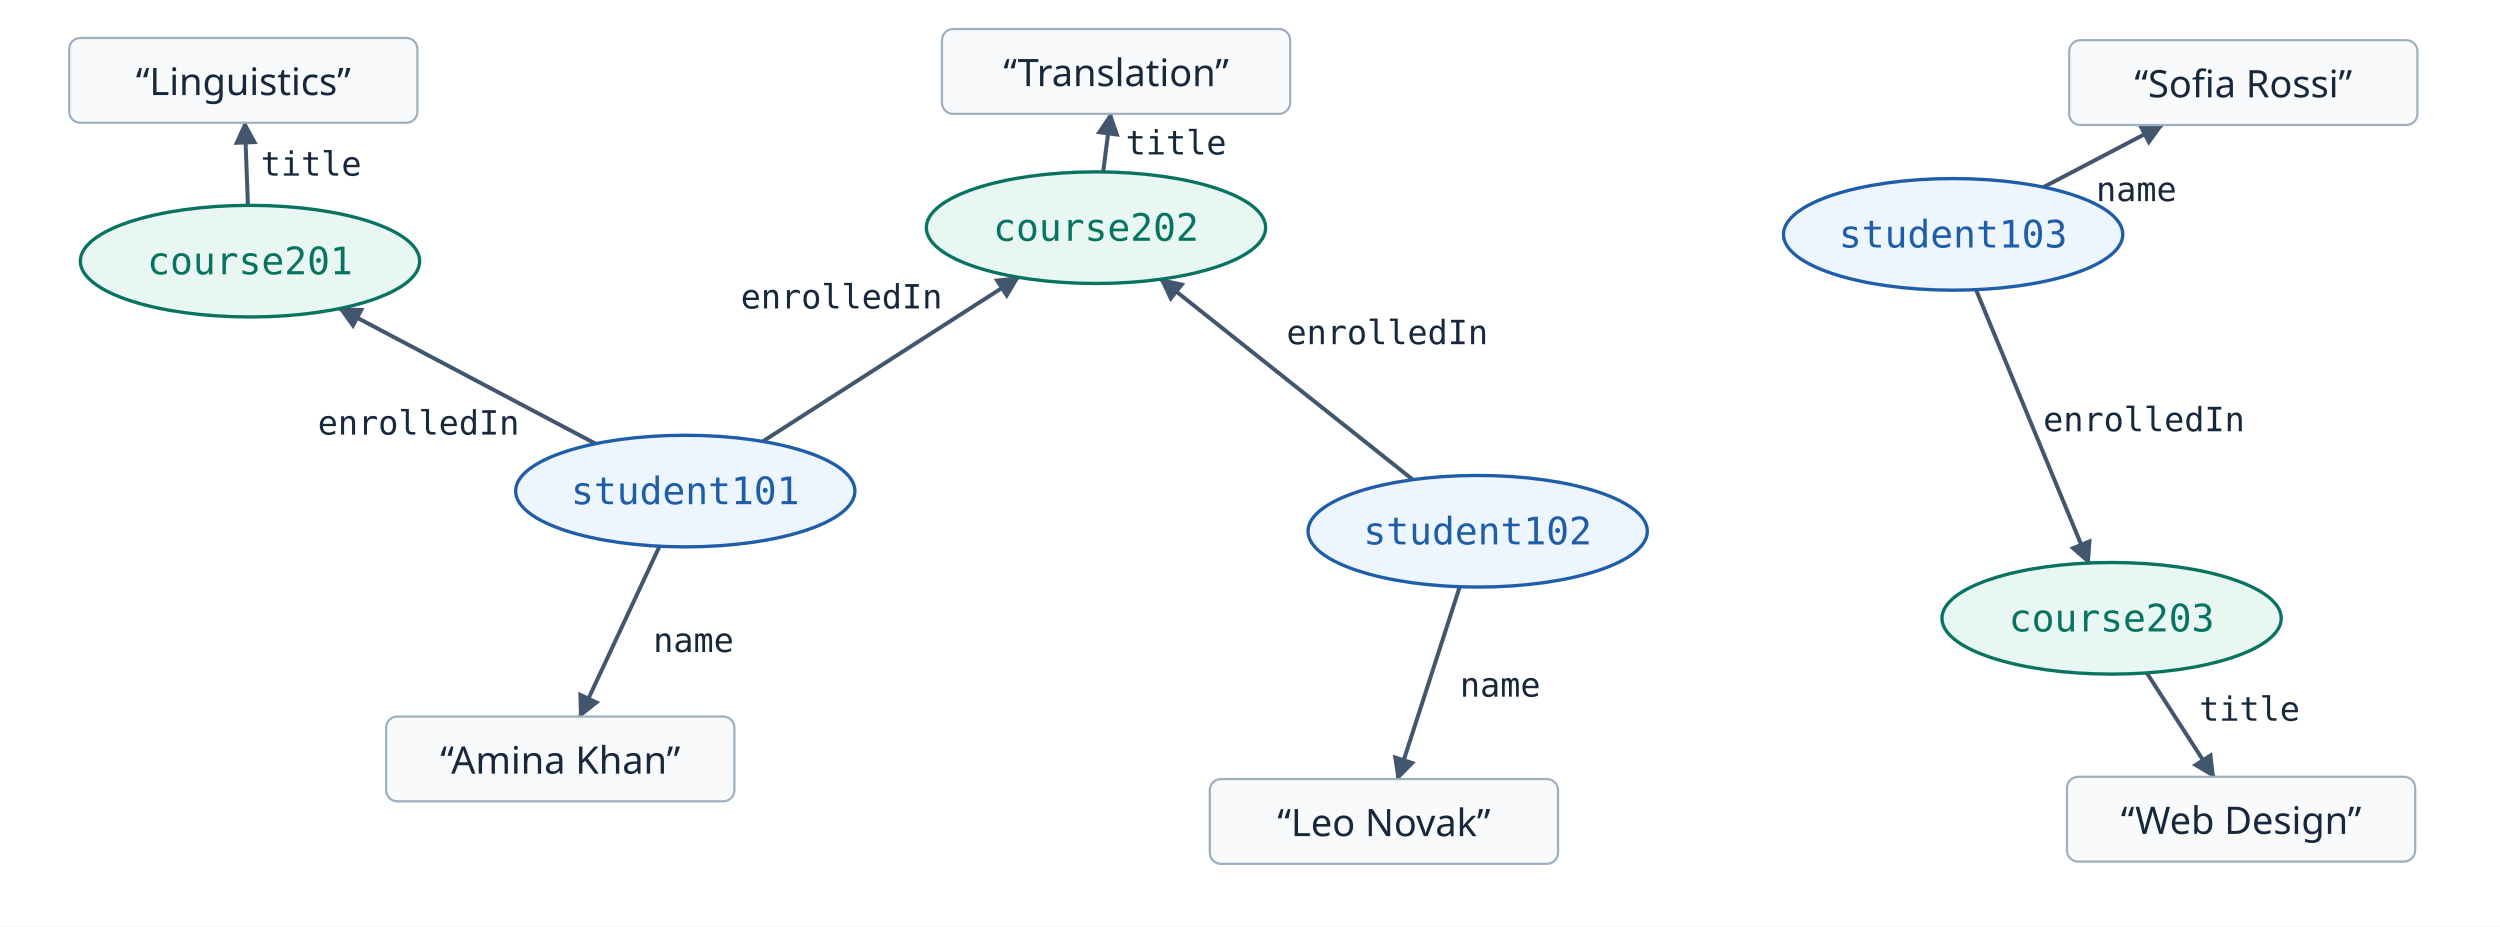
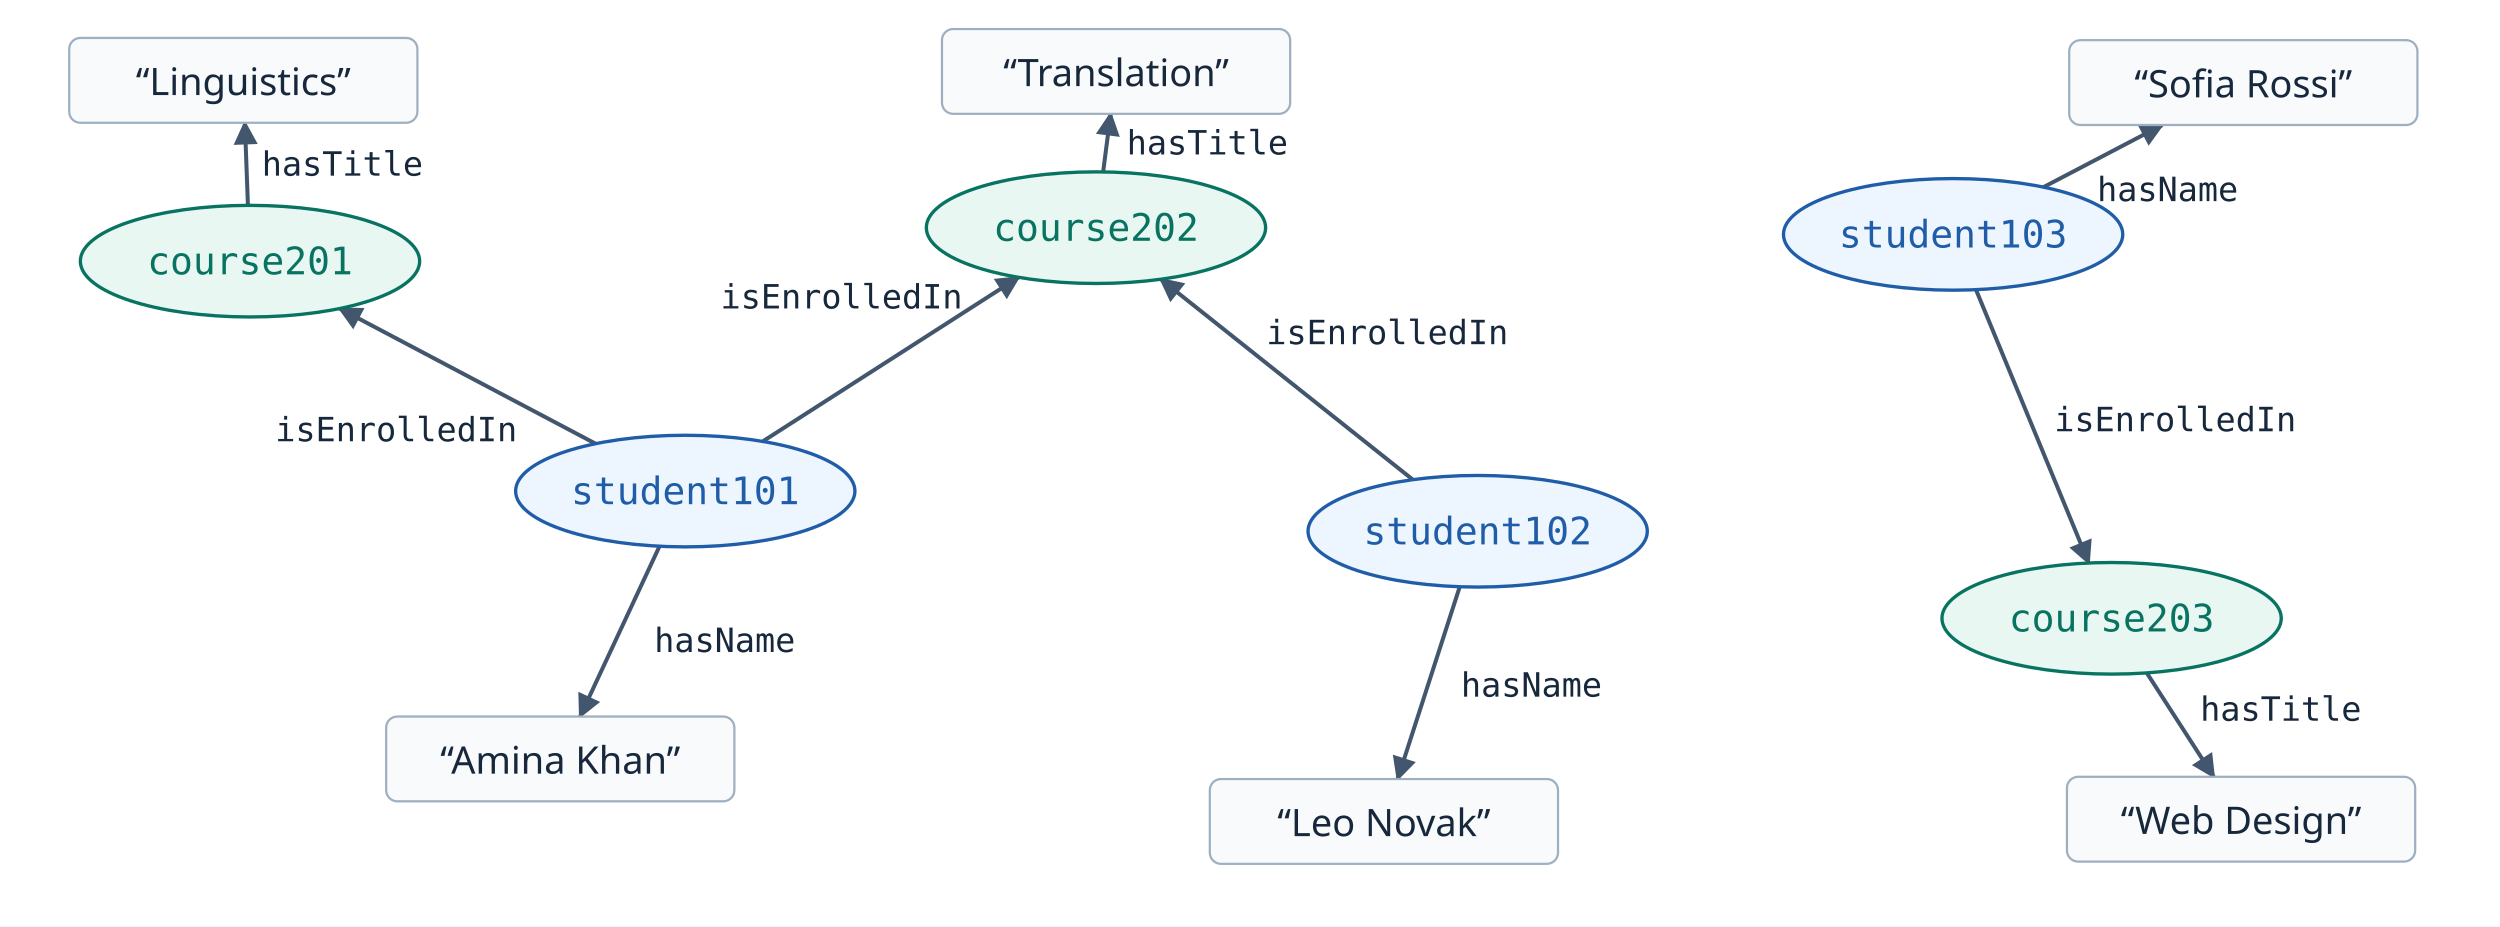
<svg xmlns="http://www.w3.org/2000/svg" width="1120" height="415" viewBox="0 0 1120 415" role="img" aria-labelledby="title desc">
  <defs>
    <marker id="arrow" viewBox="0 0 10 10" markerWidth="6" markerHeight="6" refX="9" refY="5" orient="auto">
      <path d="M0 0 L10 5 L0 10 Z" fill="#42566e" />
    </marker>
  </defs>
  <rect width="1120" height="415" fill="#fff" />
  <path d="M266.82 198.78 L152.18 138.22" stroke="#42566e" stroke-width="1.8" fill="none" marker-end="url(#arrow)" />
-   <text x="187.5" y="189.5" text-anchor="middle" dominant-baseline="central" font-family="monospace" font-size="15" fill="#17283c">enrolledIn</text>
+   <text x="177.5" y="192.5" text-anchor="middle" dominant-baseline="central" font-family="monospace" font-size="15" fill="#17283c">isEnrolledIn</text>
  <path d="M341.69 197.76 L456.31 124.24" stroke="#42566e" stroke-width="1.8" fill="none" marker-end="url(#arrow)" />
-   <text x="377.0" y="133.0" text-anchor="middle" dominant-baseline="central" font-family="monospace" font-size="15" fill="#17283c">enrolledIn</text>
+   <text x="377.0" y="133.0" text-anchor="middle" dominant-baseline="central" font-family="monospace" font-size="15" fill="#17283c">isEnrolledIn</text>
  <path d="M632.95 214.90 L520.05 125.10" stroke="#42566e" stroke-width="1.8" fill="none" marker-end="url(#arrow)" />
-   <text x="621.5" y="149.0" text-anchor="middle" dominant-baseline="central" font-family="monospace" font-size="15" fill="#17283c">enrolledIn</text>
+   <text x="621.5" y="149.0" text-anchor="middle" dominant-baseline="central" font-family="monospace" font-size="15" fill="#17283c">isEnrolledIn</text>
  <path d="M885.23 129.77 L935.77 252.23" stroke="#42566e" stroke-width="1.8" fill="none" marker-end="url(#arrow)" />
-   <text x="960.5" y="188.0" text-anchor="middle" dominant-baseline="central" font-family="monospace" font-size="15" fill="#17283c">enrolledIn</text>
+   <text x="974.5" y="188.0" text-anchor="middle" dominant-baseline="central" font-family="monospace" font-size="15" fill="#17283c">isEnrolledIn</text>
  <path d="M295.47 244.71 L259.87 321.00" stroke="#42566e" stroke-width="1.8" fill="none" marker-end="url(#arrow)" />
-   <text x="310.7" y="286.9" text-anchor="middle" dominant-baseline="central" font-family="monospace" font-size="15" fill="#17283c">name</text>
+   <text x="324.7" y="286.9" text-anchor="middle" dominant-baseline="central" font-family="monospace" font-size="15" fill="#17283c">hasName</text>
  <path d="M653.97 262.86 L626.14 349.00" stroke="#42566e" stroke-width="1.8" fill="none" marker-end="url(#arrow)" />
-   <text x="672.1" y="306.9" text-anchor="middle" dominant-baseline="central" font-family="monospace" font-size="15" fill="#17283c">name</text>
+   <text x="686.1" y="306.9" text-anchor="middle" dominant-baseline="central" font-family="monospace" font-size="15" fill="#17283c">hasName</text>
  <path d="M915.46 83.84 L968.68 56.00" stroke="#42566e" stroke-width="1.8" fill="none" marker-end="url(#arrow)" />
-   <text x="957.1" y="84.9" text-anchor="middle" dominant-baseline="central" font-family="monospace" font-size="15" fill="#17283c">name</text>
+   <text x="971.1" y="84.9" text-anchor="middle" dominant-baseline="central" font-family="monospace" font-size="15" fill="#17283c">hasName</text>
  <path d="M111.07 92.00 L109.70 55.00" stroke="#42566e" stroke-width="1.8" fill="none" marker-end="url(#arrow)" />
-   <text x="139.4" y="73.5" text-anchor="middle" dominant-baseline="central" font-family="monospace" font-size="15" fill="#17283c">title</text>
+   <text x="153.4" y="73.5" text-anchor="middle" dominant-baseline="central" font-family="monospace" font-size="15" fill="#17283c">hasTitle</text>
  <path d="M494.21 77.02 L497.56 51.00" stroke="#42566e" stroke-width="1.8" fill="none" marker-end="url(#arrow)" />
-   <text x="526.9" y="64.0" text-anchor="middle" dominant-baseline="central" font-family="monospace" font-size="15" fill="#17283c">title</text>
+   <text x="540.9" y="64.0" text-anchor="middle" dominant-baseline="central" font-family="monospace" font-size="15" fill="#17283c">hasTitle</text>
  <path d="M961.76 301.46 L991.76 348.00" stroke="#42566e" stroke-width="1.8" fill="none" marker-end="url(#arrow)" />
-   <text x="1007.8" y="317.7" text-anchor="middle" dominant-baseline="central" font-family="monospace" font-size="15" fill="#17283c">title</text>
+   <text x="1021.8" y="317.7" text-anchor="middle" dominant-baseline="central" font-family="monospace" font-size="15" fill="#17283c">hasTitle</text>
  <ellipse cx="307" cy="220" rx="76" ry="25" fill="#edf5ff" stroke="#205da8" stroke-width="1.5" />
  <text x="307.0" y="220.0" text-anchor="middle" dominant-baseline="central" font-family="monospace" font-size="17" fill="#205da8">student101</text>
  <ellipse cx="662" cy="238" rx="76" ry="25" fill="#edf5ff" stroke="#205da8" stroke-width="1.5" />
  <text x="662.0" y="238.0" text-anchor="middle" dominant-baseline="central" font-family="monospace" font-size="17" fill="#205da8">student102</text>
  <ellipse cx="875" cy="105" rx="76" ry="25" fill="#edf5ff" stroke="#205da8" stroke-width="1.5" />
  <text x="875.0" y="105.0" text-anchor="middle" dominant-baseline="central" font-family="monospace" font-size="17" fill="#205da8">student103</text>
  <ellipse cx="112" cy="117" rx="76" ry="25" fill="#e9f7f2" stroke="#087361" stroke-width="1.5" />
  <text x="112.0" y="117.0" text-anchor="middle" dominant-baseline="central" font-family="monospace" font-size="17" fill="#087361">course201</text>
  <ellipse cx="491" cy="102" rx="76" ry="25" fill="#e9f7f2" stroke="#087361" stroke-width="1.5" />
  <text x="491.0" y="102.0" text-anchor="middle" dominant-baseline="central" font-family="monospace" font-size="17" fill="#087361">course202</text>
  <ellipse cx="946" cy="277" rx="76" ry="25" fill="#e9f7f2" stroke="#087361" stroke-width="1.5" />
  <text x="946.0" y="277.0" text-anchor="middle" dominant-baseline="central" font-family="monospace" font-size="17" fill="#087361">course203</text>
  <rect x="173" y="321" width="156" height="38" rx="5" fill="#f8fafc" stroke="#9eafc0" />
  <text x="251.0" y="340.0" text-anchor="middle" dominant-baseline="central" font-family="sans-serif" font-size="17" fill="#17283c">“Amina Khan”</text>
  <rect x="542" y="349" width="156" height="38" rx="5" fill="#f8fafc" stroke="#9eafc0" />
  <text x="620.0" y="368.0" text-anchor="middle" dominant-baseline="central" font-family="sans-serif" font-size="17" fill="#17283c">“Leo Novak”</text>
  <rect x="927" y="18" width="156" height="38" rx="5" fill="#f8fafc" stroke="#9eafc0" />
  <text x="1005.0" y="37.0" text-anchor="middle" dominant-baseline="central" font-family="sans-serif" font-size="17" fill="#17283c">“Sofia Rossi”</text>
  <rect x="31" y="17" width="156" height="38" rx="5" fill="#f8fafc" stroke="#9eafc0" />
  <text x="109.0" y="36.0" text-anchor="middle" dominant-baseline="central" font-family="sans-serif" font-size="17" fill="#17283c">“Linguistics”</text>
  <rect x="422" y="13" width="156" height="38" rx="5" fill="#f8fafc" stroke="#9eafc0" />
  <text x="500.0" y="32.0" text-anchor="middle" dominant-baseline="central" font-family="sans-serif" font-size="17" fill="#17283c">“Translation”</text>
  <rect x="926" y="348" width="156" height="38" rx="5" fill="#f8fafc" stroke="#9eafc0" />
  <text x="1004.0" y="367.0" text-anchor="middle" dominant-baseline="central" font-family="sans-serif" font-size="17" fill="#17283c">“Web Design”</text>
</svg>
